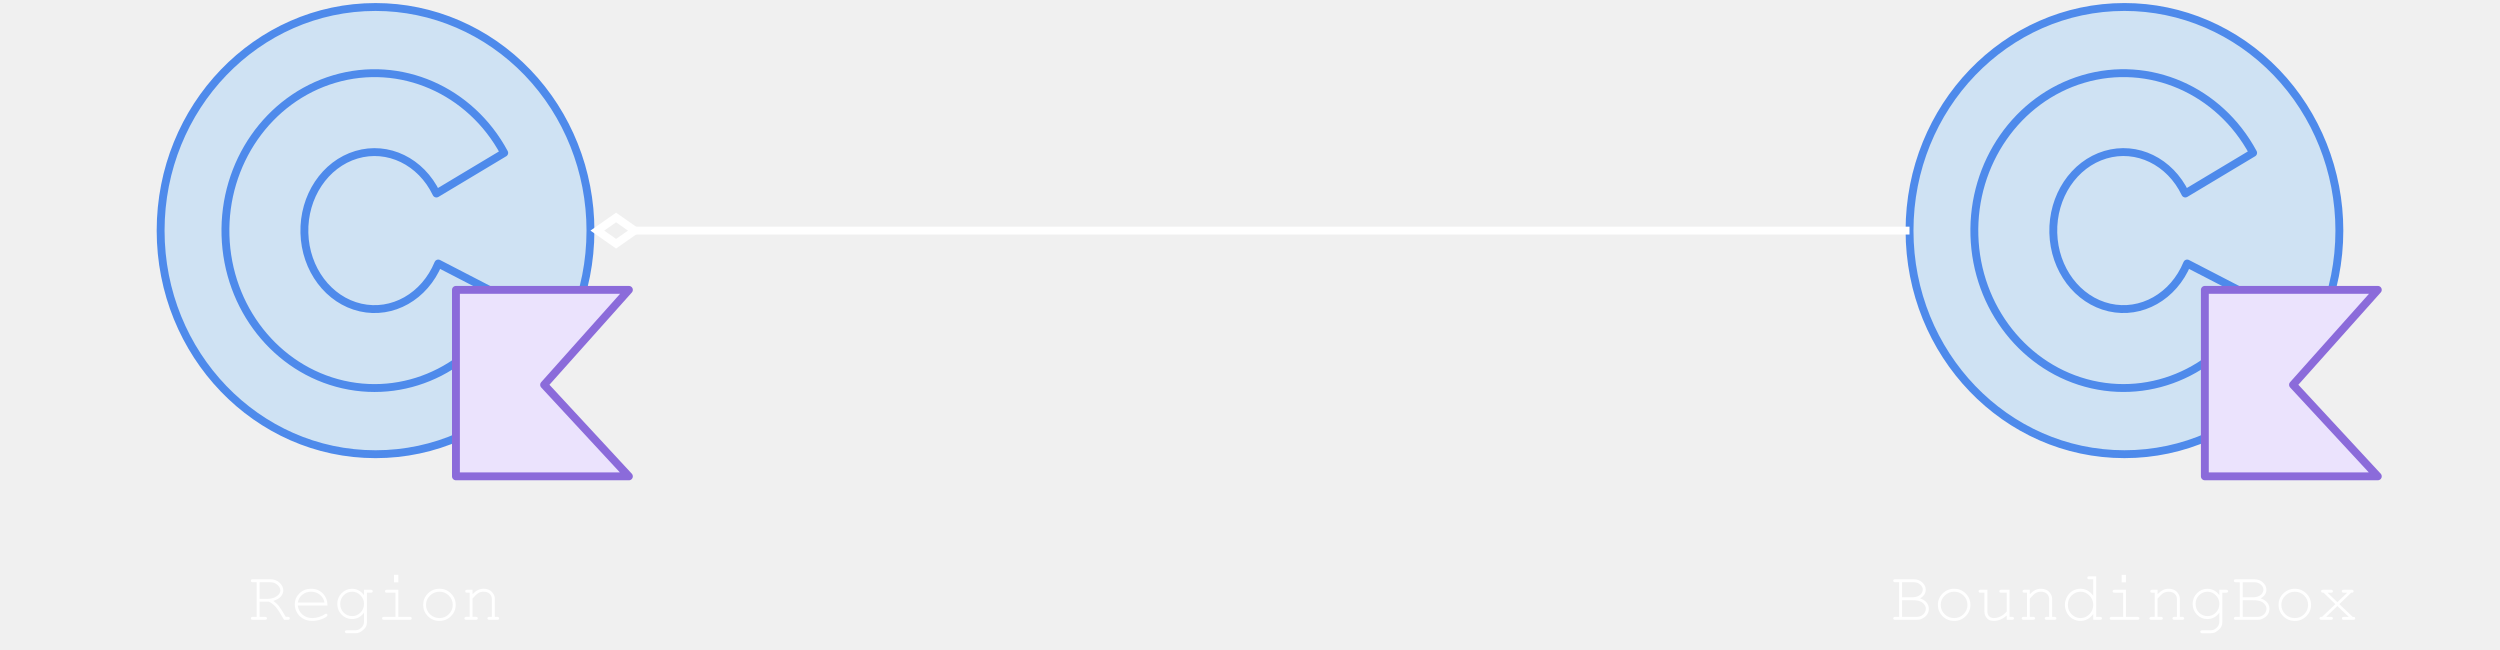
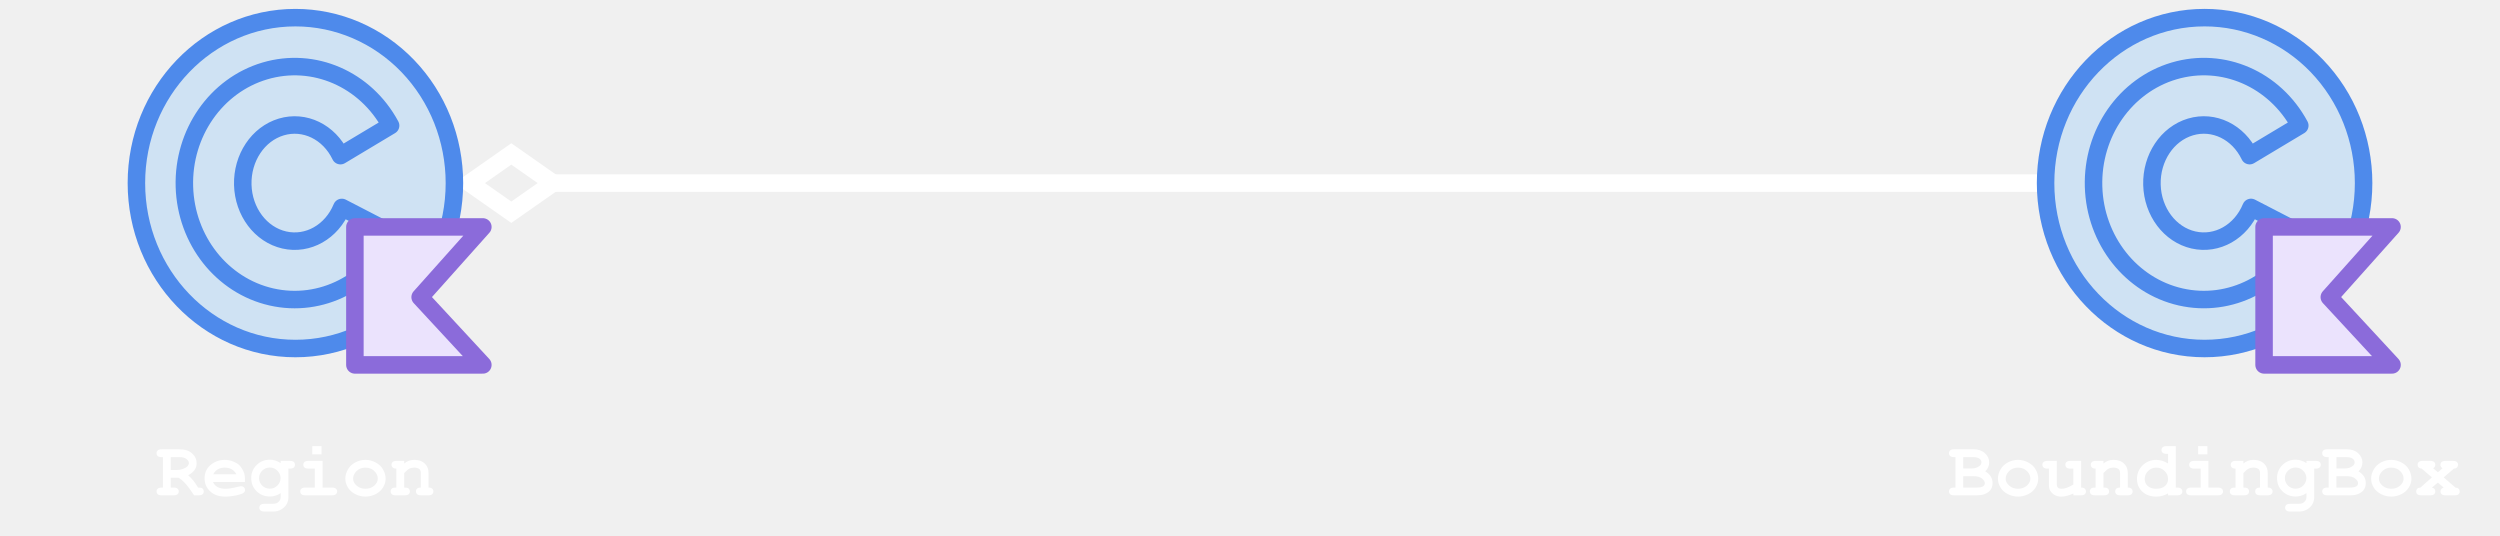
- <svg xmlns="http://www.w3.org/2000/svg" version="1.1" viewBox="0.0 0.0 317.102 82.394" fill="none" stroke="none" stroke-linecap="square" stroke-miterlimit="10">
+ <svg xmlns="http://www.w3.org/2000/svg" version="1.1" viewBox="0.0 0.0 428.598 91.843" fill="none" stroke="none" stroke-linecap="square" stroke-miterlimit="10">
  <clipPath id="p.0">
-     <path d="m0 0l317.102 0l0 82.394l-317.102 0l0 -82.394z" clip-rule="nonzero" />
+     <path d="m0 0l428.598 0l0 91.843l-428.598 0l0 -91.843z" clip-rule="nonzero" />
  </clipPath>
  <g clip-path="url(#p.0)">
-     <path fill="#000000" fill-opacity="0.0" d="m0 0l317.102 0l0 82.394l-317.102 0z" fill-rule="evenodd" />
-     <path fill="#cfe2f3" d="m20.374 29.25l0 0c0 -15.664 12.205 -28.362 27.26 -28.362l0 0c7.23 0 14.163 2.988 19.276 8.307c5.112 5.319 7.984 12.533 7.984 20.055l0 0c0 15.664 -12.205 28.362 -27.26 28.362l0 0c-15.055 0 -27.26 -12.698 -27.26 -28.362z" fill-rule="evenodd" />
-     <path stroke="#4e8aeb" stroke-width="1.0" stroke-linejoin="round" stroke-linecap="butt" d="m20.374 29.25l0 0c0 -15.664 12.205 -28.362 27.26 -28.362l0 0c7.23 0 14.163 2.988 19.276 8.307c5.112 5.319 7.984 12.533 7.984 20.055l0 0c0 15.664 -12.205 28.362 -27.26 28.362l0 0c-15.055 0 -27.26 -12.698 -27.26 -28.362z" fill-rule="evenodd" />
-     <path fill="#cfe2f3" d="m64.495 38.028l0 0c-3.822 8.244 -12.474 12.676 -20.973 10.742c-8.498 -1.934 -14.654 -9.735 -14.92 -18.909c-0.266 -9.174 5.426 -17.358 13.797 -19.837c8.371 -2.479 17.264 1.386 21.556 9.368l-8.601 5.155c-1.951 -4.073 -6.15 -6.109 -10.142 -4.918c-3.991 1.191 -6.725 5.297 -6.603 9.915c0.122 4.618 3.069 8.536 7.116 9.461c4.047 0.925 8.132 -1.385 9.864 -5.58z" fill-rule="evenodd" />
-     <path stroke="#4e8aeb" stroke-width="1.0" stroke-linejoin="round" stroke-linecap="butt" d="m64.495 38.028l0 0c-3.822 8.244 -12.474 12.676 -20.973 10.742c-8.498 -1.934 -14.654 -9.735 -14.92 -18.909c-0.266 -9.174 5.426 -17.358 13.797 -19.837c8.371 -2.479 17.264 1.386 21.556 9.368l-8.601 5.155c-1.951 -4.073 -6.15 -6.109 -10.142 -4.918c-3.991 1.191 -6.725 5.297 -6.603 9.915c0.122 4.618 3.069 8.536 7.116 9.461c4.047 0.925 8.132 -1.385 9.864 -5.58z" fill-rule="evenodd" />
-     <path fill="#000000" fill-opacity="0.0" d="m0.013 60.655l95.244 0l0 20.85l-95.244 0z" fill-rule="evenodd" />
-     <path fill="#ffffff" d="m32.932 76.318l0 1.922l0.688 0q0.125 0 0.188 0.062q0.062 0.047 0.062 0.125q0 0.078 -0.062 0.141q-0.062 0.047 -0.188 0.047l-1.547 0q-0.141 0 -0.203 -0.047q-0.047 -0.062 -0.047 -0.141q0 -0.078 0.047 -0.125q0.062 -0.062 0.203 -0.062l0.484 0l0 -4.391l-0.484 0q-0.141 0 -0.203 -0.047q-0.047 -0.062 -0.047 -0.141q0 -0.094 0.047 -0.141q0.062 -0.047 0.203 -0.047l2.219 0q0.703 0 1.172 0.438q0.469 0.438 0.469 0.984q0 0.391 -0.297 0.75q-0.281 0.344 -0.969 0.578q0.391 0.266 0.672 0.609q0.281 0.344 0.906 1.406l0.281 0q0.125 0 0.172 0.062q0.062 0.047 0.062 0.125q0 0.078 -0.062 0.141q-0.047 0.047 -0.172 0.047l-0.5 0q-0.688 -1.219 -1.062 -1.641q-0.375 -0.422 -0.859 -0.656l-1.172 0zm0 -0.359l1.0 0q0.484 0 0.875 -0.172q0.406 -0.188 0.578 -0.422q0.172 -0.234 0.172 -0.484q0 -0.375 -0.375 -0.703q-0.359 -0.328 -0.891 -0.328l-1.359 0l0 2.109zm8.604 0.844l-3.766 0q0.094 0.719 0.594 1.156q0.516 0.438 1.25 0.438q0.406 0 0.859 -0.141q0.453 -0.141 0.75 -0.359q0.078 -0.062 0.141 -0.062q0.062 0 0.109 0.062q0.062 0.047 0.062 0.109q0 0.078 -0.062 0.156q-0.219 0.219 -0.766 0.406q-0.531 0.188 -1.094 0.188q-0.953 0 -1.594 -0.609q-0.625 -0.625 -0.625 -1.516q0 -0.797 0.594 -1.375q0.594 -0.578 1.469 -0.578q0.906 0 1.484 0.594q0.594 0.594 0.594 1.531zm-0.375 -0.375q-0.109 -0.609 -0.578 -0.984q-0.469 -0.391 -1.125 -0.391q-0.641 0 -1.109 0.375q-0.453 0.375 -0.578 1.0l3.391 0zm5.01 -0.938l0 -0.688l0.875 0q0.125 0 0.172 0.062q0.062 0.047 0.062 0.141q0 0.078 -0.062 0.125q-0.047 0.047 -0.172 0.047l-0.5 0l0 3.688q0 0.375 -0.156 0.672q-0.109 0.188 -0.359 0.391q-0.234 0.203 -0.438 0.297q-0.203 0.094 -0.547 0.094l-1.047 0q-0.125 0 -0.188 -0.062q-0.062 -0.047 -0.062 -0.125q0 -0.094 0.062 -0.141q0.062 -0.047 0.188 -0.047l1.062 0q0.328 0 0.578 -0.172q0.266 -0.156 0.438 -0.484q0.094 -0.188 0.094 -0.469l0 -1.109q-0.594 0.812 -1.531 0.812q-0.75 0 -1.312 -0.562q-0.547 -0.562 -0.547 -1.359q0 -0.797 0.547 -1.359q0.562 -0.562 1.312 -0.562q0.938 0 1.531 0.812zm0 1.109q0 -0.656 -0.453 -1.094q-0.438 -0.453 -1.047 -0.453q-0.625 0 -1.078 0.453q-0.438 0.453 -0.438 1.094q0 0.656 0.438 1.109q0.453 0.438 1.078 0.438q0.609 0 1.047 -0.438q0.453 -0.453 0.453 -1.109zm4.354 -3.688l0 0.953l-0.547 0l0 -0.953l0.547 0zm0 1.891l0 3.438l1.453 0q0.141 0 0.188 0.062q0.062 0.047 0.062 0.125q0 0.078 -0.062 0.141q-0.047 0.047 -0.188 0.047l-3.266 0q-0.141 0 -0.203 -0.047q-0.047 -0.062 -0.047 -0.141q0 -0.078 0.047 -0.125q0.062 -0.062 0.203 -0.062l1.453 0l0 -3.062l-1.078 0q-0.141 0 -0.203 -0.047q-0.047 -0.047 -0.047 -0.125q0 -0.094 0.047 -0.141q0.062 -0.062 0.203 -0.062l1.438 0zm7.276 1.922q0 0.844 -0.609 1.438q-0.594 0.594 -1.453 0.594q-0.859 0 -1.469 -0.594q-0.594 -0.609 -0.594 -1.438q0 -0.844 0.594 -1.438q0.609 -0.609 1.469 -0.609q0.859 0 1.453 0.594q0.609 0.594 0.609 1.453zm-0.375 0q0 -0.703 -0.5 -1.188q-0.484 -0.484 -1.188 -0.484q-0.703 0 -1.203 0.5q-0.5 0.484 -0.5 1.172q0 0.688 0.5 1.188q0.5 0.484 1.203 0.484q0.703 0 1.188 -0.484q0.5 -0.5 0.5 -1.188zm2.51 -1.922l0 0.562q0.391 -0.391 0.703 -0.531q0.312 -0.156 0.703 -0.156q0.422 0 0.766 0.188q0.25 0.125 0.453 0.438q0.203 0.297 0.203 0.625l0 2.312l0.312 0q0.125 0 0.172 0.062q0.062 0.047 0.062 0.125q0 0.078 -0.062 0.141q-0.047 0.047 -0.172 0.047l-1.0 0q-0.125 0 -0.188 -0.047q-0.062 -0.062 -0.062 -0.141q0 -0.078 0.062 -0.125q0.062 -0.062 0.188 -0.062l0.312 0l0 -2.25q0 -0.406 -0.281 -0.672q-0.281 -0.266 -0.766 -0.266q-0.359 0 -0.641 0.156q-0.266 0.141 -0.766 0.719l0 2.312l0.422 0q0.141 0 0.188 0.062q0.062 0.047 0.062 0.125q0 0.078 -0.062 0.141q-0.047 0.047 -0.188 0.047l-1.203 0q-0.125 0 -0.188 -0.047q-0.062 -0.062 -0.062 -0.141q0 -0.078 0.062 -0.125q0.062 -0.062 0.188 -0.062l0.422 0l0 -3.062l-0.312 0q-0.141 0 -0.203 -0.047q-0.047 -0.047 -0.047 -0.141q0 -0.078 0.047 -0.125q0.062 -0.062 0.203 -0.062l0.672 0z" fill-rule="nonzero" />
-     <path fill="#ebe3fd" d="m57.832 36.767l0 23.654l21.937 0l-10.753 -11.612l10.753 -12.042z" fill-rule="evenodd" />
-     <path stroke="#8b6bda" stroke-width="1.0" stroke-linejoin="round" stroke-linecap="butt" d="m57.832 36.767l0 23.654l21.937 0l-10.753 -11.612l10.753 -12.042z" fill-rule="evenodd" />
-     <path fill="#cfe2f3" d="m242.207 29.248l0 0c0 -15.664 12.205 -28.362 27.26 -28.362l0 0c7.23 0 14.163 2.988 19.276 8.307c5.112 5.319 7.984 12.533 7.984 20.055l0 0c0 15.664 -12.205 28.362 -27.26 28.362l0 0c-15.055 0 -27.26 -12.698 -27.26 -28.362z" fill-rule="evenodd" />
-     <path stroke="#4e8aeb" stroke-width="1.0" stroke-linejoin="round" stroke-linecap="butt" d="m242.207 29.248l0 0c0 -15.664 12.205 -28.362 27.26 -28.362l0 0c7.23 0 14.163 2.988 19.276 8.307c5.112 5.319 7.984 12.533 7.984 20.055l0 0c0 15.664 -12.205 28.362 -27.26 28.362l0 0c-15.055 0 -27.26 -12.698 -27.26 -28.362z" fill-rule="evenodd" />
-     <path fill="#cfe2f3" d="m286.328 38.026l0 0c-3.822 8.244 -12.474 12.676 -20.973 10.742c-8.498 -1.934 -14.654 -9.735 -14.92 -18.909c-0.266 -9.174 5.426 -17.358 13.797 -19.837c8.371 -2.479 17.264 1.386 21.556 9.368l-8.601 5.155c-1.951 -4.073 -6.15 -6.109 -10.142 -4.918c-3.991 1.191 -6.725 5.297 -6.603 9.915c0.122 4.618 3.069 8.536 7.116 9.461c4.047 0.925 8.132 -1.385 9.864 -5.58z" fill-rule="evenodd" />
-     <path stroke="#4e8aeb" stroke-width="1.0" stroke-linejoin="round" stroke-linecap="butt" d="m286.328 38.026l0 0c-3.822 8.244 -12.474 12.676 -20.973 10.742c-8.498 -1.934 -14.654 -9.735 -14.92 -18.909c-0.266 -9.174 5.426 -17.358 13.797 -19.837c8.371 -2.479 17.264 1.386 21.556 9.368l-8.601 5.155c-1.951 -4.073 -6.15 -6.109 -10.142 -4.918c-3.991 1.191 -6.725 5.297 -6.603 9.915c0.122 4.618 3.069 8.536 7.116 9.461c4.047 0.925 8.132 -1.385 9.864 -5.58z" fill-rule="evenodd" />
-     <path fill="#000000" fill-opacity="0.0" d="m221.845 60.655l95.244 0l0 20.85l-95.244 0z" fill-rule="evenodd" />
-     <path fill="#ffffff" d="m240.887 78.24l0 -4.391l-0.5 0q-0.125 0 -0.188 -0.047q-0.062 -0.062 -0.062 -0.141q0 -0.094 0.062 -0.141q0.062 -0.047 0.188 -0.047l2.328 0q0.688 0 1.109 0.406q0.438 0.391 0.438 0.922q0 0.672 -0.719 1.094q0.578 0.203 0.844 0.547q0.266 0.344 0.266 0.766q0 0.359 -0.172 0.672q-0.172 0.297 -0.547 0.516q-0.359 0.219 -0.781 0.219l-2.766 0q-0.125 0 -0.188 -0.047q-0.062 -0.062 -0.062 -0.141q0 -0.078 0.062 -0.125q0.062 -0.062 0.188 -0.062l0.5 0zm0.375 -2.484l1.297 0q0.422 0 0.766 -0.156q0.266 -0.125 0.406 -0.344q0.156 -0.234 0.156 -0.484q0 -0.344 -0.328 -0.625q-0.312 -0.297 -0.844 -0.297l-1.453 0l0 1.906zm0 2.484l1.859 0q0.359 0 0.625 -0.156q0.266 -0.156 0.391 -0.391q0.141 -0.234 0.141 -0.484q0 -0.281 -0.203 -0.531q-0.188 -0.266 -0.531 -0.406q-0.344 -0.141 -0.953 -0.141l-1.328 0l0 2.109zm8.667 -1.516q0 0.844 -0.609 1.438q-0.594 0.594 -1.453 0.594q-0.859 0 -1.469 -0.594q-0.594 -0.609 -0.594 -1.438q0 -0.844 0.594 -1.438q0.609 -0.609 1.469 -0.609q0.859 0 1.453 0.594q0.609 0.594 0.609 1.453zm-0.375 0q0 -0.703 -0.5 -1.188q-0.484 -0.484 -1.188 -0.484q-0.703 0 -1.203 0.5q-0.5 0.484 -0.5 1.172q0 0.688 0.5 1.188q0.5 0.484 1.203 0.484q0.703 0 1.188 -0.484q0.5 -0.5 0.5 -1.188zm4.979 1.891l0 -0.547q-0.766 0.688 -1.641 0.688q-0.547 0 -0.828 -0.297q-0.359 -0.375 -0.359 -0.891l0 -2.391l-0.5 0q-0.125 0 -0.188 -0.047q-0.047 -0.047 -0.047 -0.141q0 -0.078 0.047 -0.125q0.062 -0.062 0.188 -0.062l0.875 0l0 2.766q0 0.359 0.219 0.594q0.234 0.234 0.578 0.234q0.906 0 1.656 -0.828l0 -2.391l-0.688 0q-0.125 0 -0.188 -0.047q-0.062 -0.047 -0.062 -0.141q0 -0.078 0.062 -0.125q0.062 -0.062 0.188 -0.062l1.047 0l0 3.438l0.312 0q0.141 0 0.188 0.062q0.062 0.047 0.062 0.125q0 0.078 -0.062 0.141q-0.047 0.047 -0.188 0.047l-0.672 0zm2.932 -3.812l0 0.562q0.391 -0.391 0.703 -0.531q0.312 -0.156 0.703 -0.156q0.422 0 0.766 0.188q0.25 0.125 0.453 0.438q0.203 0.297 0.203 0.625l0 2.312l0.312 0q0.125 0 0.172 0.062q0.062 0.047 0.062 0.125q0 0.078 -0.062 0.141q-0.047 0.047 -0.172 0.047l-1.0 0q-0.125 0 -0.188 -0.047q-0.062 -0.062 -0.062 -0.141q0 -0.078 0.062 -0.125q0.062 -0.062 0.188 -0.062l0.312 0l0 -2.25q0 -0.406 -0.281 -0.672q-0.281 -0.266 -0.766 -0.266q-0.359 0 -0.641 0.156q-0.266 0.141 -0.766 0.719l0 2.312l0.422 0q0.141 0 0.188 0.062q0.062 0.047 0.062 0.125q0 0.078 -0.062 0.141q-0.047 0.047 -0.188 0.047l-1.203 0q-0.125 0 -0.188 -0.047q-0.062 -0.062 -0.062 -0.141q0 -0.078 0.062 -0.125q0.062 -0.062 0.188 -0.062l0.422 0l0 -3.062l-0.312 0q-0.141 0 -0.203 -0.047q-0.047 -0.047 -0.047 -0.141q0 -0.078 0.047 -0.125q0.062 -0.062 0.203 -0.062l0.672 0zm8.417 -1.703l0 5.141l0.484 0q0.141 0 0.188 0.062q0.062 0.047 0.062 0.125q0 0.078 -0.062 0.141q-0.047 0.047 -0.188 0.047l-0.859 0l0 -0.734q-0.641 0.875 -1.641 0.875q-0.5 0 -0.969 -0.266q-0.453 -0.266 -0.719 -0.75q-0.266 -0.5 -0.266 -1.016q0 -0.531 0.266 -1.016q0.266 -0.5 0.719 -0.766q0.469 -0.266 0.984 -0.266q0.953 0 1.625 0.875l0 -2.078l-0.5 0q-0.141 0 -0.203 -0.047q-0.047 -0.062 -0.047 -0.141q0 -0.078 0.047 -0.125q0.062 -0.062 0.203 -0.062l0.875 0zm-0.375 3.625q0 -0.703 -0.484 -1.188q-0.469 -0.484 -1.125 -0.484q-0.656 0 -1.141 0.484q-0.469 0.484 -0.469 1.188q0 0.688 0.469 1.188q0.484 0.484 1.141 0.484q0.656 0 1.125 -0.484q0.484 -0.5 0.484 -1.188zm4.151 -3.812l0 0.953l-0.547 0l0 -0.953l0.547 0zm0 1.891l0 3.438l1.453 0q0.141 0 0.188 0.062q0.062 0.047 0.062 0.125q0 0.078 -0.062 0.141q-0.047 0.047 -0.188 0.047l-3.266 0q-0.141 0 -0.203 -0.047q-0.047 -0.062 -0.047 -0.141q0 -0.078 0.047 -0.125q0.062 -0.062 0.203 -0.062l1.453 0l0 -3.062l-1.078 0q-0.141 0 -0.203 -0.047q-0.047 -0.047 -0.047 -0.125q0 -0.094 0.047 -0.141q0.062 -0.062 0.203 -0.062l1.438 0zm4.01 0l0 0.562q0.391 -0.391 0.703 -0.531q0.312 -0.156 0.703 -0.156q0.422 0 0.766 0.188q0.25 0.125 0.453 0.438q0.203 0.297 0.203 0.625l0 2.312l0.312 0q0.125 0 0.172 0.062q0.062 0.047 0.062 0.125q0 0.078 -0.062 0.141q-0.047 0.047 -0.172 0.047l-1.0 0q-0.125 0 -0.188 -0.047q-0.062 -0.062 -0.062 -0.141q0 -0.078 0.062 -0.125q0.062 -0.062 0.188 -0.062l0.312 0l0 -2.25q0 -0.406 -0.281 -0.672q-0.281 -0.266 -0.766 -0.266q-0.359 0 -0.641 0.156q-0.266 0.141 -0.766 0.719l0 2.312l0.422 0q0.141 0 0.188 0.062q0.062 0.047 0.062 0.125q0 0.078 -0.062 0.141q-0.047 0.047 -0.188 0.047l-1.203 0q-0.125 0 -0.188 -0.047q-0.062 -0.062 -0.062 -0.141q0 -0.078 0.062 -0.125q0.062 -0.062 0.188 -0.062l0.422 0l0 -3.062l-0.312 0q-0.141 0 -0.203 -0.047q-0.047 -0.047 -0.047 -0.141q0 -0.078 0.047 -0.125q0.062 -0.062 0.203 -0.062l0.672 0zm7.838 0.688l0 -0.688l0.875 0q0.125 0 0.172 0.062q0.062 0.047 0.062 0.141q0 0.078 -0.062 0.125q-0.047 0.047 -0.172 0.047l-0.5 0l0 3.688q0 0.375 -0.156 0.672q-0.109 0.188 -0.359 0.391q-0.234 0.203 -0.438 0.297q-0.203 0.094 -0.547 0.094l-1.047 0q-0.125 0 -0.188 -0.062q-0.062 -0.047 -0.062 -0.125q0 -0.094 0.062 -0.141q0.062 -0.047 0.188 -0.047l1.062 0q0.328 0 0.578 -0.172q0.266 -0.156 0.438 -0.484q0.094 -0.188 0.094 -0.469l0 -1.109q-0.594 0.812 -1.531 0.812q-0.75 0 -1.312 -0.562q-0.547 -0.562 -0.547 -1.359q0 -0.797 0.547 -1.359q0.562 -0.562 1.312 -0.562q0.938 0 1.531 0.812zm0 1.109q0 -0.656 -0.453 -1.094q-0.438 -0.453 -1.047 -0.453q-0.625 0 -1.078 0.453q-0.438 0.453 -0.438 1.094q0 0.656 0.438 1.109q0.453 0.438 1.078 0.438q0.609 0 1.047 -0.438q0.453 -0.453 0.453 -1.109zm2.588 1.641l0 -4.391l-0.5 0q-0.125 0 -0.188 -0.047q-0.062 -0.062 -0.062 -0.141q0 -0.094 0.062 -0.141q0.062 -0.047 0.188 -0.047l2.328 0q0.688 0 1.109 0.406q0.438 0.391 0.438 0.922q0 0.672 -0.719 1.094q0.578 0.203 0.844 0.547q0.266 0.344 0.266 0.766q0 0.359 -0.172 0.672q-0.172 0.297 -0.547 0.516q-0.359 0.219 -0.781 0.219l-2.766 0q-0.125 0 -0.188 -0.047q-0.062 -0.062 -0.062 -0.141q0 -0.078 0.062 -0.125q0.062 -0.062 0.188 -0.062l0.5 0zm0.375 -2.484l1.297 0q0.422 0 0.766 -0.156q0.266 -0.125 0.406 -0.344q0.156 -0.234 0.156 -0.484q0 -0.344 -0.328 -0.625q-0.312 -0.297 -0.844 -0.297l-1.453 0l0 1.906zm0 2.484l1.859 0q0.359 0 0.625 -0.156q0.266 -0.156 0.391 -0.391q0.141 -0.234 0.141 -0.484q0 -0.281 -0.203 -0.531q-0.188 -0.266 -0.531 -0.406q-0.344 -0.141 -0.953 -0.141l-1.328 0l0 2.109zm8.667 -1.516q0 0.844 -0.609 1.438q-0.594 0.594 -1.453 0.594q-0.859 0 -1.469 -0.594q-0.594 -0.609 -0.594 -1.438q0 -0.844 0.594 -1.438q0.609 -0.609 1.469 -0.609q0.859 0 1.453 0.594q0.609 0.594 0.609 1.453zm-0.375 0q0 -0.703 -0.5 -1.188q-0.484 -0.484 -1.188 -0.484q-0.703 0 -1.203 0.5q-0.5 0.484 -0.5 1.172q0 0.688 0.5 1.188q0.5 0.484 1.203 0.484q0.703 0 1.188 -0.484q0.5 -0.5 0.5 -1.188zm3.963 -0.094l1.688 1.609q0.172 0 0.219 0.016q0.047 0.016 0.078 0.078q0.031 0.047 0.031 0.094q0 0.078 -0.062 0.141q-0.047 0.047 -0.188 0.047l-1.188 0q-0.141 0 -0.203 -0.047q-0.047 -0.062 -0.047 -0.141q0 -0.078 0.047 -0.125q0.062 -0.062 0.203 -0.062l0.609 0l-1.438 -1.375l-1.422 1.375l0.609 0q0.125 0 0.188 0.062q0.062 0.047 0.062 0.125q0 0.078 -0.062 0.141q-0.062 0.047 -0.188 0.047l-1.203 0q-0.125 0 -0.188 -0.047q-0.062 -0.062 -0.062 -0.141q0 -0.047 0.031 -0.094q0.047 -0.062 0.078 -0.078q0.047 -0.016 0.219 -0.016l1.688 -1.609l-1.5 -1.453q-0.156 0 -0.203 -0.016q-0.047 -0.016 -0.078 -0.062q-0.031 -0.047 -0.031 -0.109q0 -0.078 0.047 -0.125q0.062 -0.062 0.203 -0.062l1.016 0q0.125 0 0.172 0.062q0.062 0.047 0.062 0.141q0 0.078 -0.062 0.125q-0.047 0.047 -0.172 0.047l-0.453 0l1.25 1.203l1.25 -1.203l-0.438 0q-0.125 0 -0.188 -0.047q-0.062 -0.047 -0.062 -0.141q0 -0.078 0.047 -0.125q0.062 -0.062 0.203 -0.062l1.0 0q0.141 0 0.188 0.062q0.062 0.047 0.062 0.141q0 0.047 -0.031 0.094q-0.031 0.047 -0.078 0.062q-0.031 0.016 -0.203 0.016l-1.5 1.453z" fill-rule="nonzero" />
-     <path fill="#ebe3fd" d="m279.665 36.765l0 23.654l21.937 0l-10.753 -11.612l10.753 -12.042z" fill-rule="evenodd" />
-     <path stroke="#8b6bda" stroke-width="1.0" stroke-linejoin="round" stroke-linecap="butt" d="m279.665 36.765l0 23.654l21.937 0l-10.753 -11.612l10.753 -12.042z" fill-rule="evenodd" />
-     <path fill="#000000" fill-opacity="0.0" d="m74.894 29.25l167.307 0" fill-rule="evenodd" />
-     <path stroke="#ffffff" stroke-width="1.0" stroke-linejoin="round" stroke-linecap="butt" d="m80.522 29.25l161.679 0" fill-rule="evenodd" />
-     <path stroke="#ffffff" stroke-width="1.0" stroke-linecap="butt" d="m80.522 29.25l-2.378 -1.665l-2.378 1.665l2.378 1.665z" fill-rule="evenodd" />
+     <path fill="#000000" fill-opacity="0.0" d="m0 0l428.598 0l0 91.843l-428.598 0z" fill-rule="evenodd" />
+     <path fill="#000000" fill-opacity="0.0" d="m77.905 31.388l272.787 0" fill-rule="evenodd" />
+     <path stroke="#ffffff" stroke-width="3.0" stroke-linejoin="round" stroke-linecap="butt" d="m94.79 31.388l255.903 0" fill-rule="evenodd" />
+     <path stroke="#ffffff" stroke-width="3.0" stroke-linecap="butt" d="m94.79 31.388l-7.135 -4.996l-7.135 4.996l7.135 4.996z" fill-rule="evenodd" />
+     <path fill="#cfe2f3" d="m23.385 31.388l0 0c0 -15.664 12.205 -28.362 27.26 -28.362l0 0c7.23 0 14.163 2.988 19.276 8.307c5.112 5.319 7.984 12.533 7.984 20.055l0 0c0 15.664 -12.205 28.362 -27.26 28.362l0 0c-15.055 0 -27.26 -12.698 -27.26 -28.362z" fill-rule="evenodd" />
+     <path stroke="#4e8aeb" stroke-width="3.0" stroke-linejoin="round" stroke-linecap="butt" d="m23.385 31.388l0 0c0 -15.664 12.205 -28.362 27.26 -28.362l0 0c7.23 0 14.163 2.988 19.276 8.307c5.112 5.319 7.984 12.533 7.984 20.055l0 0c0 15.664 -12.205 28.362 -27.26 28.362l0 0c-15.055 0 -27.26 -12.698 -27.26 -28.362z" fill-rule="evenodd" />
+     <path fill="#cfe2f3" d="m67.506 40.166l0 0c-3.822 8.244 -12.474 12.676 -20.973 10.742c-8.498 -1.934 -14.654 -9.735 -14.92 -18.909c-0.266 -9.174 5.426 -17.358 13.797 -19.837c8.371 -2.479 17.264 1.386 21.556 9.368l-8.601 5.155c-1.951 -4.073 -6.15 -6.109 -10.142 -4.918c-3.991 1.191 -6.725 5.297 -6.603 9.915c0.122 4.618 3.069 8.536 7.116 9.461c4.047 0.925 8.132 -1.385 9.864 -5.58z" fill-rule="evenodd" />
+     <path stroke="#4e8aeb" stroke-width="3.0" stroke-linejoin="round" stroke-linecap="butt" d="m67.506 40.166l0 0c-3.822 8.244 -12.474 12.676 -20.973 10.742c-8.498 -1.934 -14.654 -9.735 -14.92 -18.909c-0.266 -9.174 5.426 -17.358 13.797 -19.837c8.371 -2.479 17.264 1.386 21.556 9.368l-8.601 5.155c-1.951 -4.073 -6.15 -6.109 -10.142 -4.918c-3.991 1.191 -6.725 5.297 -6.603 9.915c0.122 4.618 3.069 8.536 7.116 9.461c4.047 0.925 8.132 -1.385 9.864 -5.58z" fill-rule="evenodd" />
+     <path fill="#000000" fill-opacity="0.0" d="m3.024 63.118l95.244 0l0 25.701l-95.244 0z" fill-rule="evenodd" />
+     <path fill="#ffffff" d="m29.276 81.902l0 1.688l0.484 0q0.469 0 0.672 0.188q0.219 0.172 0.219 0.484q0 0.281 -0.219 0.469q-0.203 0.188 -0.672 0.188l-2.031 0q-0.484 0 -0.688 -0.188q-0.203 -0.188 -0.203 -0.484q0 -0.297 0.203 -0.469q0.219 -0.188 0.688 -0.188l0.203 0l0 -5.219l-0.203 0q-0.484 0 -0.688 -0.188q-0.203 -0.188 -0.203 -0.484q0 -0.297 0.203 -0.484q0.203 -0.188 0.688 -0.188l3.016 0q1.422 0 2.187 0.703q0.781 0.703 0.781 1.703q0 0.625 -0.359 1.141q-0.359 0.5 -1.094 0.906q0.422 0.359 0.906 0.938q0.297 0.375 0.797 1.172q0.516 0 0.672 0.094q0.297 0.203 0.297 0.578q0 0.281 -0.203 0.469q-0.203 0.188 -0.688 0.188l-0.766 0q-1.609 -2.5 -2.687 -3.016l-1.312 0zm0 -1.328l1.031 0q0.594 0 1.047 -0.172q0.609 -0.234 0.812 -0.5q0.219 -0.266 0.219 -0.516q0 -0.375 -0.406 -0.688q-0.406 -0.328 -1.172 -0.328l-1.531 0l0 2.203zm12.717 2.062l-5.469 0q0.203 0.531 0.734 0.844q0.531 0.312 1.438 0.312q0.75 0 1.969 -0.312q0.516 -0.125 0.703 -0.125q0.266 0 0.453 0.188q0.188 0.188 0.188 0.469q0 0.266 -0.203 0.438q-0.266 0.25 -1.281 0.469q-1.0 0.219 -1.922 0.219q-1.609 0 -2.578 -0.906q-0.953 -0.906 -0.953 -2.234q0 -1.406 1.031 -2.281q1.047 -0.875 2.406 -0.875q0.812 0 1.484 0.281q0.688 0.281 1.016 0.609q0.469 0.484 0.781 1.203q0.203 0.484 0.203 1.141l0 0.562zm-1.469 -1.328q-0.312 -0.578 -0.812 -0.859q-0.484 -0.281 -1.172 -0.281q-0.672 0 -1.172 0.281q-0.5 0.281 -0.812 0.859l3.969 0zm7.592 -1.906l0 -0.391l1.562 0q0.484 0 0.688 0.188q0.203 0.188 0.203 0.484q0 0.281 -0.203 0.469q-0.203 0.188 -0.688 0.188l-0.234 0l0 4.859q0 0.703 -0.297 1.219q-0.297 0.531 -0.906 0.906q-0.609 0.375 -1.375 0.375l-1.516 0q-0.484 0 -0.688 -0.188q-0.203 -0.172 -0.203 -0.469q0 -0.297 0.203 -0.484q0.203 -0.188 0.688 -0.188l1.469 0q0.625 0 0.953 -0.344q0.344 -0.328 0.344 -0.828l0 -0.656q-0.438 0.297 -0.906 0.438q-0.453 0.141 -0.938 0.141q-1.359 0 -2.281 -0.906q-0.922 -0.906 -0.922 -2.25q0 -1.328 0.922 -2.234q0.922 -0.922 2.281 -0.922q0.5 0 0.953 0.156q0.469 0.141 0.891 0.438zm-0.016 2.562q0 -0.734 -0.547 -1.266q-0.531 -0.547 -1.297 -0.547q-0.766 0 -1.312 0.547q-0.531 0.531 -0.531 1.266q0 0.734 0.531 1.281q0.547 0.531 1.312 0.531q0.766 0 1.297 -0.531q0.547 -0.547 0.547 -1.281zm7.029 -5.484l0 1.406l-1.594 0l0 -1.406l1.594 0zm0.172 2.531l0 4.578l1.609 0q0.469 0 0.672 0.188q0.219 0.172 0.219 0.484q0 0.281 -0.219 0.469q-0.203 0.188 -0.672 0.188l-4.547 0q-0.469 0 -0.688 -0.188q-0.203 -0.188 -0.203 -0.484q0 -0.297 0.203 -0.469q0.219 -0.188 0.688 -0.188l1.609 0l0 -3.25l-1.078 0q-0.469 0 -0.688 -0.188q-0.203 -0.188 -0.203 -0.484q0 -0.281 0.203 -0.469q0.203 -0.188 0.688 -0.188l2.406 0zm10.811 3.062q0 0.766 -0.438 1.484q-0.422 0.719 -1.266 1.156q-0.844 0.422 -1.75 0.422q-0.922 0 -1.75 -0.422q-0.828 -0.422 -1.266 -1.141q-0.438 -0.719 -0.438 -1.516q0 -0.797 0.438 -1.562q0.438 -0.781 1.266 -1.219q0.844 -0.438 1.75 -0.438q0.906 0 1.75 0.453q0.844 0.438 1.266 1.203q0.438 0.766 0.438 1.578zm-1.344 0q0 -0.641 -0.453 -1.172q-0.641 -0.734 -1.656 -0.734q-0.906 0 -1.516 0.578q-0.609 0.578 -0.609 1.344q0 0.625 0.609 1.172q0.625 0.531 1.516 0.531q0.891 0 1.5 -0.531q0.609 -0.547 0.609 -1.188zm4.529 -3.062l0 0.453q0.359 -0.312 0.797 -0.469q0.438 -0.156 0.953 -0.156q1.188 0 1.875 0.734q0.547 0.578 0.547 1.531l0 2.484q0.422 0 0.625 0.188q0.203 0.172 0.203 0.484q0 0.281 -0.203 0.469q-0.203 0.188 -0.688 0.188l-1.203 0q-0.484 0 -0.688 -0.188q-0.203 -0.188 -0.203 -0.484q0 -0.297 0.188 -0.469q0.203 -0.188 0.641 -0.188l0 -2.531q0 -0.422 -0.234 -0.625q-0.312 -0.266 -0.922 -0.266q-0.469 0 -0.812 0.188q-0.344 0.172 -0.875 0.75l0 2.484q0.5 0 0.656 0.094q0.312 0.188 0.312 0.578q0 0.281 -0.203 0.469q-0.203 0.188 -0.688 0.188l-1.516 0q-0.484 0 -0.688 -0.188q-0.203 -0.188 -0.203 -0.484q0 -0.359 0.312 -0.562q0.156 -0.094 0.672 -0.094l0 -3.25q-0.422 0 -0.625 -0.188q-0.203 -0.188 -0.203 -0.484q0 -0.281 0.203 -0.469q0.203 -0.188 0.688 -0.188l1.281 0z" fill-rule="nonzero" />
+     <path fill="#ebe3fd" d="m60.843 38.905l0 23.654l21.937 0l-10.753 -11.612l10.753 -12.042z" fill-rule="evenodd" />
+     <path stroke="#8b6bda" stroke-width="3.0" stroke-linejoin="round" stroke-linecap="butt" d="m60.843 38.905l0 23.654l21.937 0l-10.753 -11.612l10.753 -12.042z" fill-rule="evenodd" />
+     <path fill="#cfe2f3" d="m350.693 31.386l0 0c0 -15.664 12.205 -28.362 27.26 -28.362l0 0c7.23 0 14.163 2.988 19.276 8.307c5.112 5.319 7.984 12.533 7.984 20.055l0 0c0 15.664 -12.205 28.362 -27.26 28.362l0 0c-15.055 0 -27.26 -12.698 -27.26 -28.362z" fill-rule="evenodd" />
+     <path stroke="#4e8aeb" stroke-width="3.0" stroke-linejoin="round" stroke-linecap="butt" d="m350.693 31.386l0 0c0 -15.664 12.205 -28.362 27.26 -28.362l0 0c7.23 0 14.163 2.988 19.276 8.307c5.112 5.319 7.984 12.533 7.984 20.055l0 0c0 15.664 -12.205 28.362 -27.26 28.362l0 0c-15.055 0 -27.26 -12.698 -27.26 -28.362z" fill-rule="evenodd" />
+     <path fill="#cfe2f3" d="m394.814 40.164l0 0c-3.822 8.244 -12.474 12.676 -20.973 10.742c-8.498 -1.934 -14.654 -9.735 -14.92 -18.909c-0.266 -9.174 5.426 -17.358 13.797 -19.837c8.371 -2.479 17.264 1.386 21.556 9.368l-8.601 5.155c-1.951 -4.073 -6.151 -6.109 -10.142 -4.918c-3.991 1.191 -6.725 5.297 -6.603 9.915c0.122 4.618 3.069 8.536 7.116 9.461c4.047 0.925 8.132 -1.385 9.864 -5.58z" fill-rule="evenodd" />
+     <path stroke="#4e8aeb" stroke-width="3.0" stroke-linejoin="round" stroke-linecap="butt" d="m394.814 40.164l0 0c-3.822 8.244 -12.474 12.676 -20.973 10.742c-8.498 -1.934 -14.654 -9.735 -14.92 -18.909c-0.266 -9.174 5.426 -17.358 13.797 -19.837c8.371 -2.479 17.264 1.386 21.556 9.368l-8.601 5.155c-1.951 -4.073 -6.151 -6.109 -10.142 -4.918c-3.991 1.191 -6.725 5.297 -6.603 9.915c0.122 4.618 3.069 8.536 7.116 9.461c4.047 0.925 8.132 -1.385 9.864 -5.58z" fill-rule="evenodd" />
+     <path fill="#000000" fill-opacity="0.0" d="m330.331 63.118l95.244 0l0 25.701l-95.244 0z" fill-rule="evenodd" />
+     <path fill="#ffffff" d="m335.244 83.59l0 -5.219l-0.219 0q-0.484 0 -0.688 -0.188q-0.203 -0.188 -0.203 -0.484q0 -0.297 0.203 -0.484q0.203 -0.188 0.688 -0.188l3.344 0q1.203 0 1.922 0.672q0.734 0.656 0.734 1.578q0 0.438 -0.172 0.828q-0.156 0.375 -0.5 0.703q0.625 0.375 0.938 0.875q0.312 0.5 0.312 1.141q0 0.516 -0.219 0.953q-0.172 0.328 -0.422 0.516q-0.328 0.281 -0.812 0.453q-0.484 0.172 -1.203 0.172l-3.922 0q-0.484 0 -0.688 -0.188q-0.203 -0.188 -0.203 -0.484q0 -0.297 0.203 -0.469q0.219 -0.188 0.688 -0.188l0.219 0zm1.328 -3.281l1.469 0q0.781 0 1.297 -0.406q0.359 -0.266 0.359 -0.656q0 -0.359 -0.344 -0.609q-0.328 -0.266 -1.047 -0.266l-1.734 0l0 1.938zm0 3.281l2.297 0q0.828 0 1.156 -0.25q0.25 -0.172 0.25 -0.516q0 -0.406 -0.5 -0.797q-0.5 -0.391 -1.438 -0.391l-1.766 0l0 1.953zm12.858 -1.516q0 0.766 -0.438 1.484q-0.422 0.719 -1.266 1.156q-0.844 0.422 -1.75 0.422q-0.922 0 -1.75 -0.422q-0.828 -0.422 -1.266 -1.141q-0.438 -0.719 -0.438 -1.516q0 -0.797 0.438 -1.562q0.438 -0.781 1.266 -1.219q0.844 -0.438 1.75 -0.438q0.906 0 1.75 0.453q0.844 0.438 1.266 1.203q0.438 0.766 0.438 1.578zm-1.344 0q0 -0.641 -0.453 -1.172q-0.641 -0.734 -1.656 -0.734q-0.906 0 -1.516 0.578q-0.609 0.578 -0.609 1.344q0 0.625 0.609 1.172q0.625 0.531 1.516 0.531q0.891 0 1.5 -0.531q0.609 -0.547 0.609 -1.188zm8.701 -3.062l0 4.578q0.422 0 0.625 0.188q0.203 0.188 0.203 0.484q0 0.281 -0.203 0.469q-0.203 0.188 -0.688 0.188l-1.266 0l0 -0.312q-0.578 0.266 -1.094 0.391q-0.516 0.141 -0.984 0.141q-0.656 0 -1.141 -0.281q-0.484 -0.281 -0.766 -0.766q-0.203 -0.344 -0.203 -0.875l0 -2.875l-0.219 0q-0.484 0 -0.703 -0.188q-0.203 -0.188 -0.203 -0.484q0 -0.281 0.203 -0.469q0.219 -0.188 0.703 -0.188l1.562 0l0 3.969q0 0.422 0.203 0.625q0.203 0.188 0.625 0.188q0.406 0 0.859 -0.156q0.469 -0.156 1.156 -0.578l0 -2.719l-0.484 0q-0.484 0 -0.688 -0.188q-0.203 -0.188 -0.203 -0.484q0 -0.281 0.203 -0.469q0.203 -0.188 0.688 -0.188l1.812 0zm3.826 0l0 0.453q0.359 -0.312 0.797 -0.469q0.438 -0.156 0.953 -0.156q1.188 0 1.875 0.734q0.547 0.578 0.547 1.531l0 2.484q0.422 0 0.625 0.188q0.203 0.172 0.203 0.484q0 0.281 -0.203 0.469q-0.203 0.188 -0.688 0.188l-1.203 0q-0.484 0 -0.688 -0.188q-0.203 -0.188 -0.203 -0.484q0 -0.297 0.188 -0.469q0.203 -0.188 0.641 -0.188l0 -2.531q0 -0.422 -0.234 -0.625q-0.312 -0.266 -0.922 -0.266q-0.469 0 -0.812 0.188q-0.344 0.172 -0.875 0.75l0 2.484q0.5 0 0.656 0.094q0.312 0.188 0.312 0.578q0 0.281 -0.203 0.469q-0.203 0.188 -0.688 0.188l-1.516 0q-0.484 0 -0.688 -0.188q-0.203 -0.188 -0.203 -0.484q0 -0.359 0.312 -0.562q0.156 -0.094 0.672 -0.094l0 -3.25q-0.422 0 -0.625 -0.188q-0.203 -0.188 -0.203 -0.484q0 -0.281 0.203 -0.469q0.203 -0.188 0.688 -0.188l1.281 0zm12.404 -2.531l0 7.109l0.219 0q0.484 0 0.688 0.188q0.219 0.172 0.219 0.484q0 0.281 -0.219 0.469q-0.203 0.188 -0.688 0.188l-1.547 0l0 -0.328q-0.469 0.266 -0.969 0.406q-0.484 0.141 -1.031 0.141q-1.5 0 -2.422 -0.859q-0.906 -0.875 -0.906 -2.172q0 -1.359 0.953 -2.312q0.969 -0.953 2.359 -0.953q0.516 0 1.016 0.156q0.5 0.156 1.0 0.469l0 -1.656l-0.234 0q-0.484 0 -0.688 -0.188q-0.203 -0.188 -0.203 -0.469q0 -0.297 0.203 -0.484q0.203 -0.188 0.688 -0.188l1.562 0zm-1.328 5.656q0 -0.828 -0.594 -1.391q-0.578 -0.578 -1.406 -0.578q-0.844 0 -1.422 0.578q-0.578 0.562 -0.578 1.375q0 0.734 0.516 1.203q0.531 0.469 1.484 0.469q0.938 0 1.469 -0.469q0.531 -0.469 0.531 -1.188zm6.748 -5.656l0 1.406l-1.594 0l0 -1.406l1.594 0zm0.172 2.531l0 4.578l1.609 0q0.469 0 0.672 0.188q0.219 0.172 0.219 0.484q0 0.281 -0.219 0.469q-0.203 0.188 -0.672 0.188l-4.547 0q-0.469 0 -0.688 -0.188q-0.203 -0.188 -0.203 -0.484q0 -0.297 0.203 -0.469q0.219 -0.188 0.688 -0.188l1.609 0l0 -3.25l-1.078 0q-0.469 0 -0.688 -0.188q-0.203 -0.188 -0.203 -0.484q0 -0.281 0.203 -0.469q0.203 -0.188 0.688 -0.188l2.406 0zm5.998 0l0 0.453q0.359 -0.312 0.797 -0.469q0.438 -0.156 0.953 -0.156q1.188 0 1.875 0.734q0.547 0.578 0.547 1.531l0 2.484q0.422 0 0.625 0.188q0.203 0.172 0.203 0.484q0 0.281 -0.203 0.469q-0.203 0.188 -0.688 0.188l-1.203 0q-0.484 0 -0.688 -0.188q-0.203 -0.188 -0.203 -0.484q0 -0.297 0.188 -0.469q0.203 -0.188 0.641 -0.188l0 -2.531q0 -0.422 -0.234 -0.625q-0.312 -0.266 -0.922 -0.266q-0.469 0 -0.812 0.188q-0.344 0.172 -0.875 0.75l0 2.484q0.5 0 0.656 0.094q0.312 0.188 0.312 0.578q0 0.281 -0.203 0.469q-0.203 0.188 -0.688 0.188l-1.516 0q-0.484 0 -0.688 -0.188q-0.203 -0.188 -0.203 -0.484q0 -0.359 0.312 -0.562q0.156 -0.094 0.672 -0.094l0 -3.25q-0.422 0 -0.625 -0.188q-0.203 -0.188 -0.203 -0.484q0 -0.281 0.203 -0.469q0.203 -0.188 0.688 -0.188l1.281 0zm10.811 0.391l0 -0.391l1.562 0q0.484 0 0.688 0.188q0.203 0.188 0.203 0.484q0 0.281 -0.203 0.469q-0.203 0.188 -0.688 0.188l-0.234 0l0 4.859q0 0.703 -0.297 1.219q-0.297 0.531 -0.906 0.906q-0.609 0.375 -1.375 0.375l-1.516 0q-0.484 0 -0.688 -0.188q-0.203 -0.172 -0.203 -0.469q0 -0.297 0.203 -0.484q0.203 -0.188 0.688 -0.188l1.469 0q0.625 0 0.953 -0.344q0.344 -0.328 0.344 -0.828l0 -0.656q-0.438 0.297 -0.906 0.438q-0.453 0.141 -0.938 0.141q-1.359 0 -2.281 -0.906q-0.922 -0.906 -0.922 -2.25q0 -1.328 0.922 -2.234q0.922 -0.922 2.281 -0.922q0.5 0 0.953 0.156q0.469 0.141 0.891 0.438zm-0.016 2.562q0 -0.734 -0.547 -1.266q-0.531 -0.547 -1.297 -0.547q-0.766 0 -1.312 0.547q-0.531 0.531 -0.531 1.266q0 0.734 0.531 1.281q0.547 0.531 1.312 0.531q0.766 0 1.297 -0.531q0.547 -0.547 0.547 -1.281zm3.826 1.625l0 -5.219l-0.219 0q-0.484 0 -0.688 -0.188q-0.203 -0.188 -0.203 -0.484q0 -0.297 0.203 -0.484q0.203 -0.188 0.688 -0.188l3.344 0q1.203 0 1.922 0.672q0.734 0.656 0.734 1.578q0 0.438 -0.172 0.828q-0.156 0.375 -0.5 0.703q0.625 0.375 0.938 0.875q0.312 0.5 0.312 1.141q0 0.516 -0.219 0.953q-0.172 0.328 -0.422 0.516q-0.328 0.281 -0.812 0.453q-0.484 0.172 -1.203 0.172l-3.922 0q-0.484 0 -0.688 -0.188q-0.203 -0.188 -0.203 -0.484q0 -0.297 0.203 -0.469q0.219 -0.188 0.688 -0.188l0.219 0zm1.328 -3.281l1.469 0q0.781 0 1.297 -0.406q0.359 -0.266 0.359 -0.656q0 -0.359 -0.344 -0.609q-0.328 -0.266 -1.047 -0.266l-1.734 0l0 1.938zm0 3.281l2.297 0q0.828 0 1.156 -0.25q0.25 -0.172 0.25 -0.516q0 -0.406 -0.5 -0.797q-0.5 -0.391 -1.438 -0.391l-1.766 0l0 1.953zm12.858 -1.516q0 0.766 -0.438 1.484q-0.422 0.719 -1.266 1.156q-0.844 0.422 -1.75 0.422q-0.922 0 -1.75 -0.422q-0.828 -0.422 -1.266 -1.141q-0.438 -0.719 -0.438 -1.516q0 -0.797 0.438 -1.562q0.438 -0.781 1.266 -1.219q0.844 -0.438 1.75 -0.438q0.906 0 1.75 0.453q0.844 0.438 1.266 1.203q0.438 0.766 0.438 1.578zm-1.344 0q0 -0.641 -0.453 -1.172q-0.641 -0.734 -1.656 -0.734q-0.906 0 -1.516 0.578q-0.609 0.578 -0.609 1.344q0 0.625 0.609 1.172q0.625 0.531 1.516 0.531q0.891 0 1.5 -0.531q0.609 -0.547 0.609 -1.188zm6.873 -0.234l2.016 1.75q0.375 0.016 0.547 0.203q0.188 0.188 0.188 0.469q0 0.281 -0.203 0.469q-0.203 0.188 -0.688 0.188l-1.516 0q-0.484 0 -0.688 -0.188q-0.203 -0.188 -0.203 -0.484q0 -0.234 0.141 -0.406q0.156 -0.188 0.406 -0.25l-1.0 -0.859l-1.016 0.859q0.312 0.078 0.438 0.234q0.141 0.156 0.141 0.422q0 0.297 -0.203 0.484q-0.203 0.188 -0.688 0.188l-1.5 0q-0.484 0 -0.688 -0.188q-0.203 -0.188 -0.203 -0.484q0 -0.266 0.172 -0.453q0.188 -0.188 0.562 -0.203l1.969 -1.75l-1.75 -1.5q-0.344 -0.016 -0.531 -0.203q-0.172 -0.188 -0.172 -0.469q0 -0.281 0.203 -0.469q0.203 -0.188 0.688 -0.188l1.25 0q0.484 0 0.688 0.188q0.203 0.188 0.203 0.469q0 0.375 -0.359 0.625l0.812 0.672l0.781 -0.688q-0.359 -0.25 -0.359 -0.578q0 -0.312 0.203 -0.5q0.219 -0.188 0.703 -0.188l1.234 0q0.469 0 0.672 0.188q0.219 0.188 0.219 0.484q0 0.266 -0.188 0.453q-0.172 0.188 -0.531 0.203l-1.75 1.5z" fill-rule="nonzero" />
+     <path fill="#ebe3fd" d="m388.151 38.903l0 23.654l21.937 0l-10.753 -11.612l10.753 -12.042z" fill-rule="evenodd" />
+     <path stroke="#8b6bda" stroke-width="3.0" stroke-linejoin="round" stroke-linecap="butt" d="m388.151 38.903l0 23.654l21.937 0l-10.753 -11.612l10.753 -12.042z" fill-rule="evenodd" />
  </g>
</svg>
